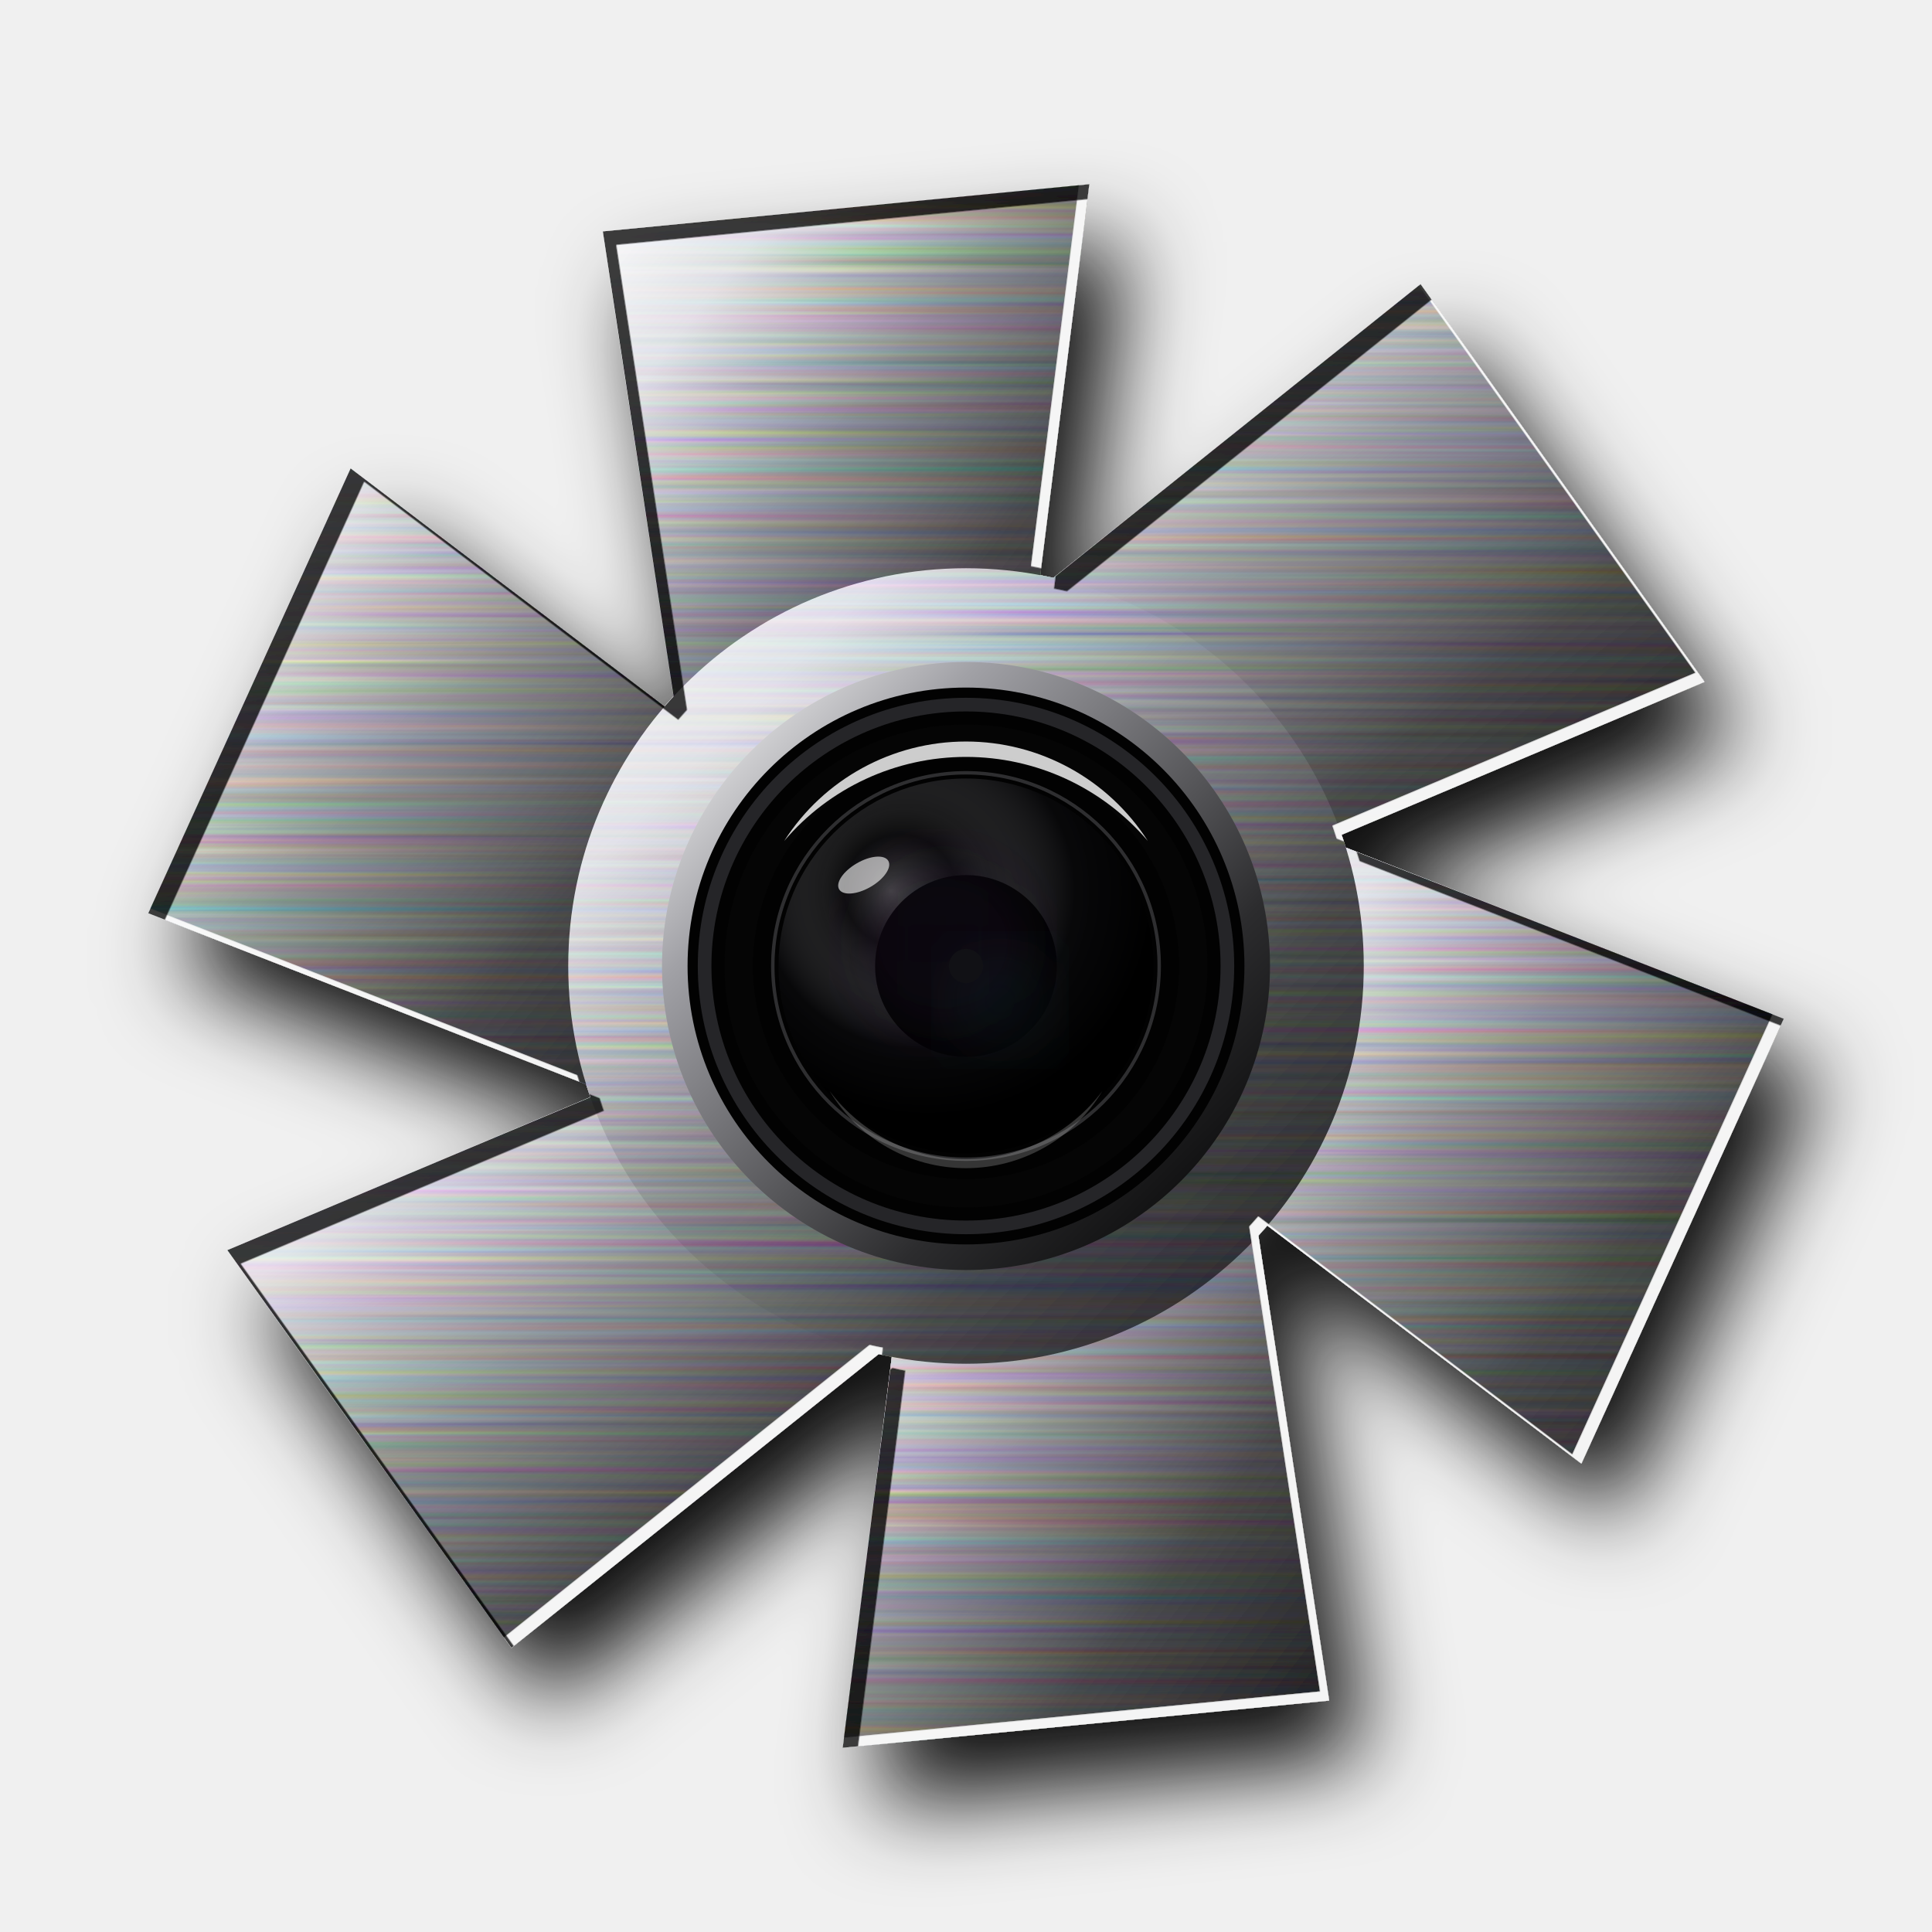
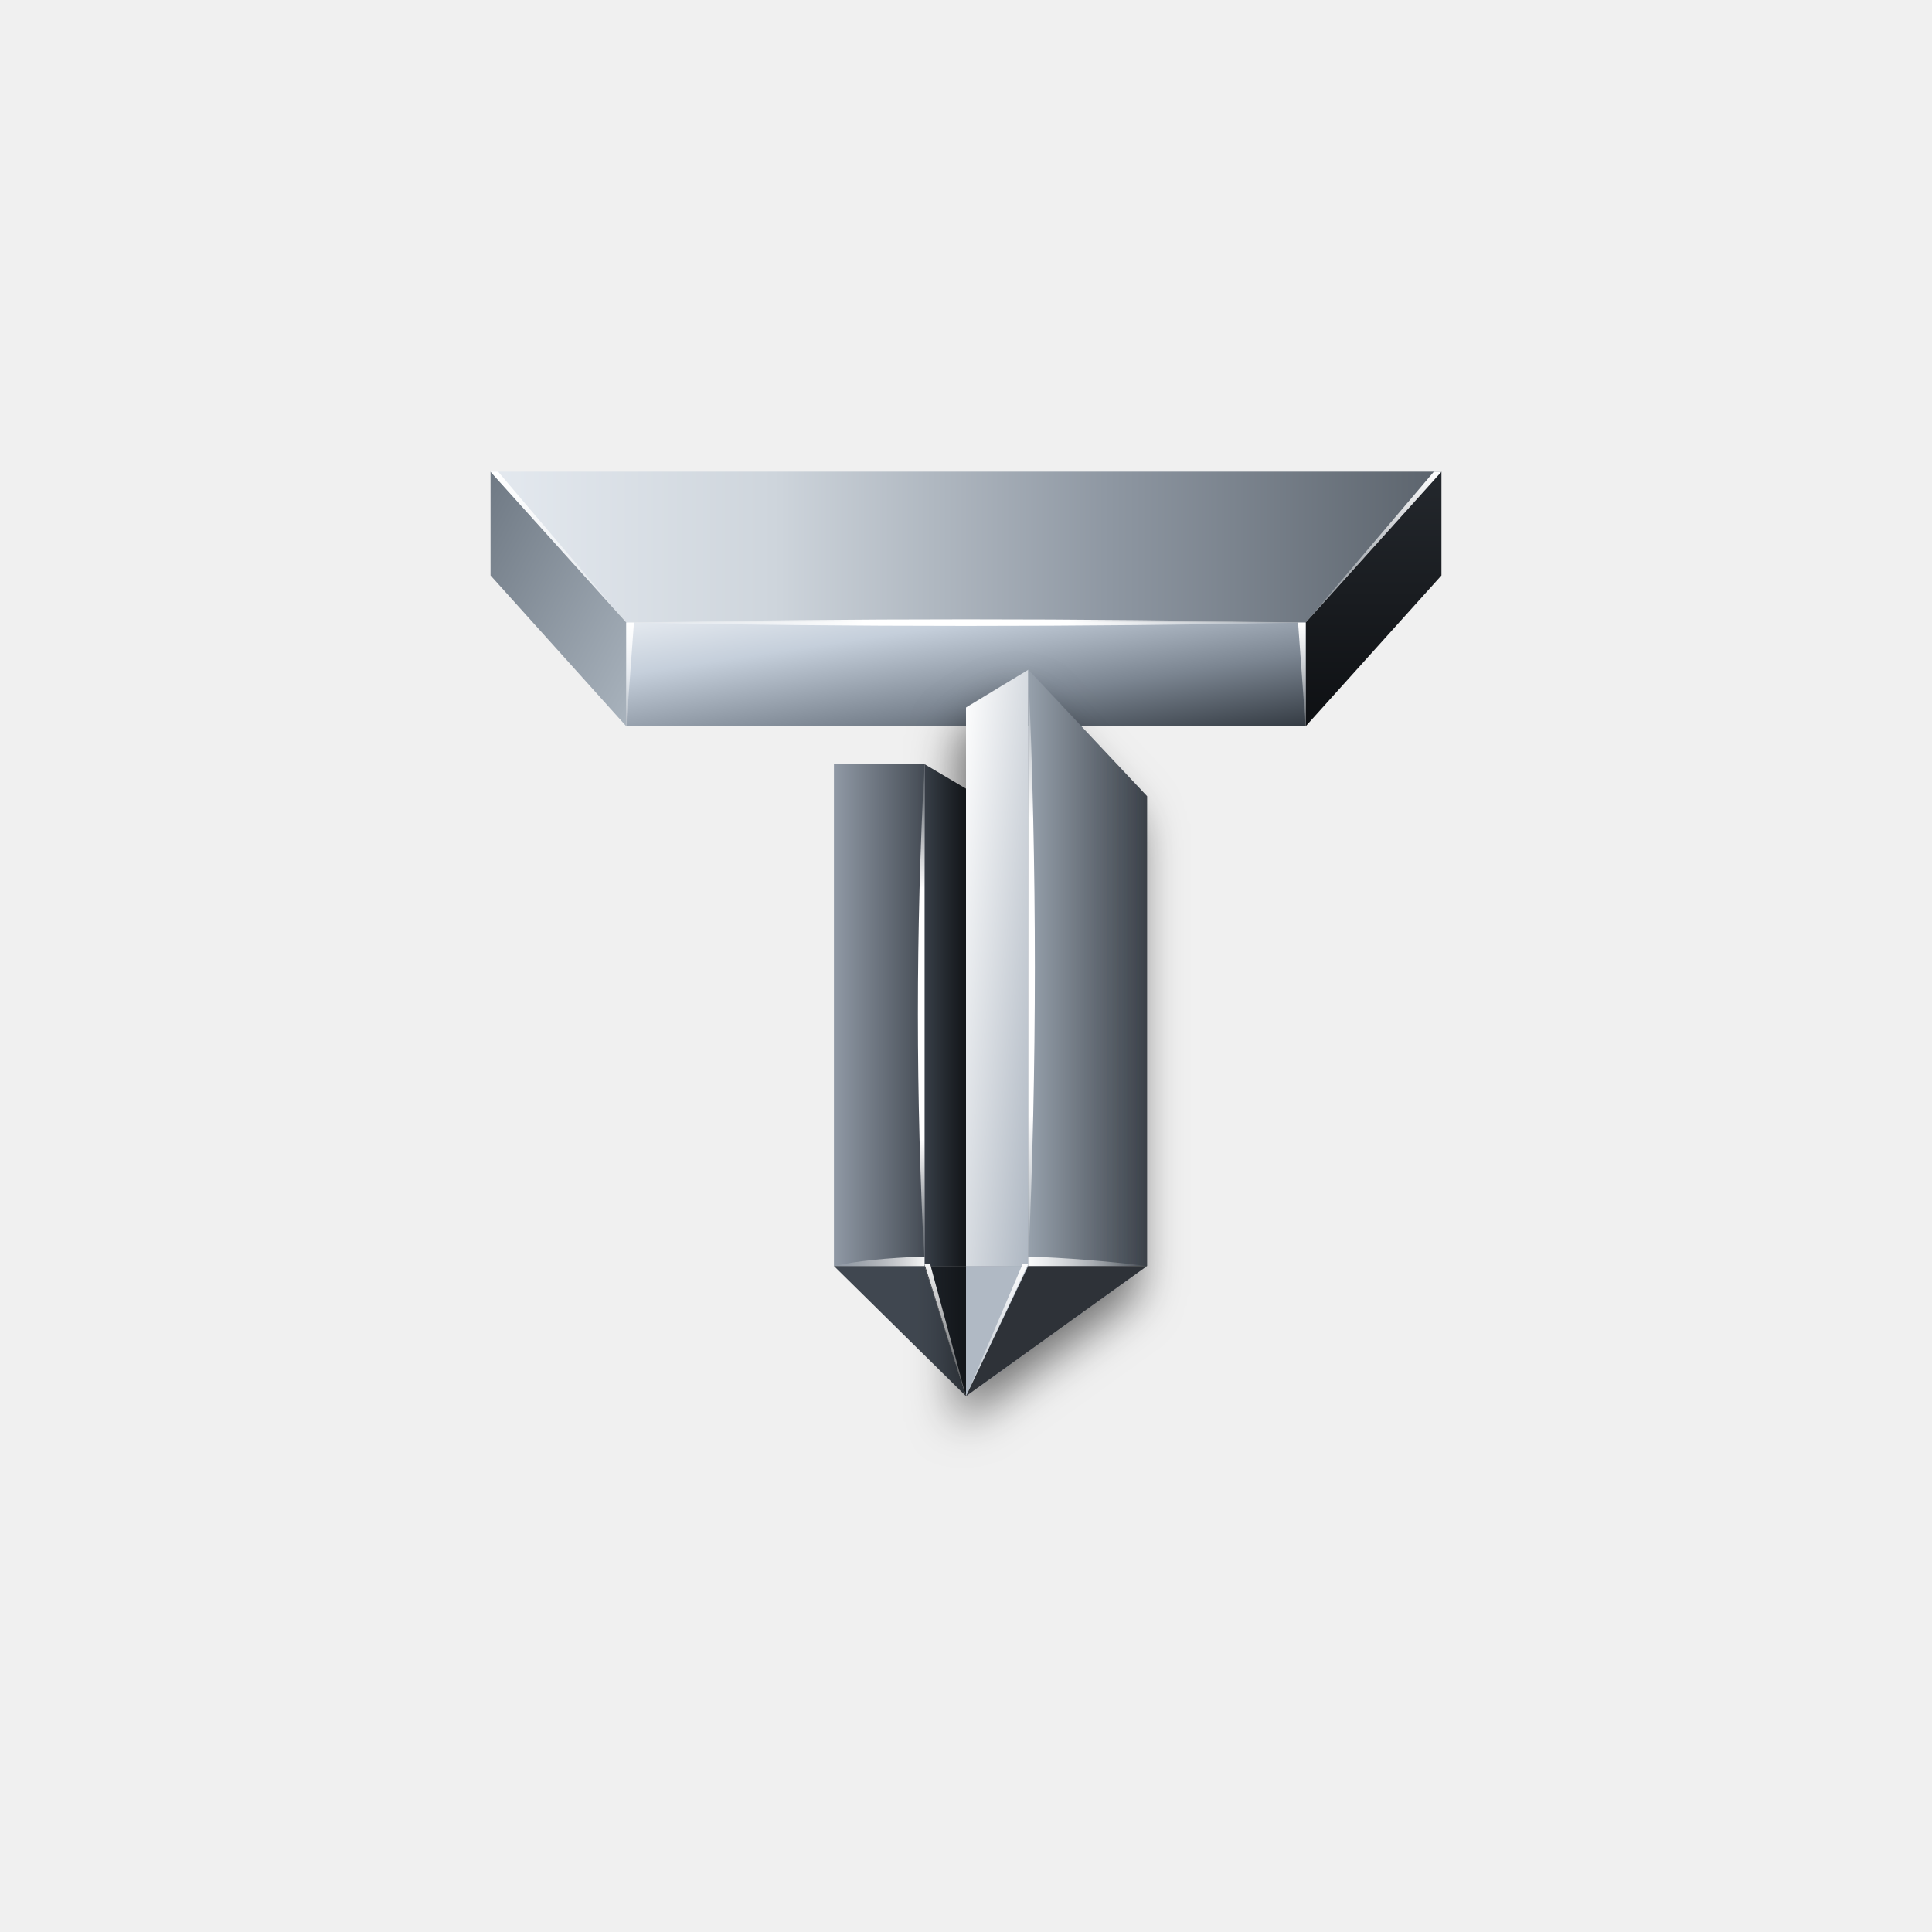
- <svg xmlns="http://www.w3.org/2000/svg" width="1000" height="1000" viewBox="15 15 170 170" fill="none">
+ <svg xmlns="http://www.w3.org/2000/svg" viewBox="0 0 1024 1024" preserveAspectRatio="xMidYMid meet">
  <defs>
-     <linearGradient id="titanium_base" x1="0%" y1="0%" x2="100%" y2="100%">
+     <linearGradient id="thead-top" x1="0%" y1="0%" x2="100%" y2="0%">
+       <stop offset="0%" stop-color="#E4E9EF" />
+       <stop offset="30%" stop-color="#CED5DC" />
+       <stop offset="65%" stop-color="#8E97A2" />
+       <stop offset="100%" stop-color="#5B636C" />
+     </linearGradient>
+     <linearGradient id="thead-front" x1="0%" y1="0%" x2="100%" y2="100%">
+       <stop offset="0%" stop-color="#E4E9EF" />
+       <stop offset="25%" stop-color="#C5CFDB" />
+       <stop offset="65%" stop-color="#7B8591" />
+       <stop offset="100%" stop-color="#343B43" />
+     </linearGradient>
+     <linearGradient id="thead-left" x1="100%" y1="100%" x2="0%" y2="0%">
+       <stop offset="0%" stop-color="#A9B3BD" />
+       <stop offset="100%" stop-color="#6F7984" />
+     </linearGradient>
+     <linearGradient id="thead-right" x1="0%" y1="0%" x2="0%" y2="100%">
+       <stop offset="0%" stop-color="#24282D" />
+       <stop offset="100%" stop-color="#0E1013" />
+     </linearGradient>
+     <linearGradient id="lstone-main" x1="0%" y1="0%" x2="100%" y2="0%">
+       <stop offset="0%" stop-color="#9099A5" />
+       <stop offset="100%" stop-color="#464D56" />
+     </linearGradient>
+     <linearGradient id="lstone-inner" x1="0%" y1="0%" x2="100%" y2="0%">
+       <stop offset="0%" stop-color="#3A414A" />
+       <stop offset="100%" stop-color="#1D2228" />
+     </linearGradient>
+     <linearGradient id="rstone-hero" x1="0%" y1="0%" x2="100%" y2="100%">
      <stop offset="0%" stop-color="#FFFFFF" />
-       <stop offset="20%" stop-color="#E1E1E6" />
-       <stop offset="45%" stop-color="#8E8E93" />
-       <stop offset="70%" stop-color="#48484A" />
-       <stop offset="90%" stop-color="#2C2C2E" />
-       <stop offset="100%" stop-color="#1A1A1E" />
+       <stop offset="100%" stop-color="#AEB7C2" />
    </linearGradient>
-     <filter id="hard_machined_metal" x="-20%" y="-20%" width="140%" height="140%">
-       <feComponentTransfer in="SourceGraphic" result="base" />
-       <feTurbulence type="fractalNoise" baseFrequency="0.015 1.5" numOctaves="3" result="noise" />
-       <feColorMatrix type="matrix" values="1 0 0 0 0  1 0 0 0 0  1 0 0 0 0  0 0 0 0.25" result="coloredNoise" />
-       <feComposite operator="in" in="coloredNoise" in2="base" result="grain" />
-       <feBlend mode="overlay" in="grain" in2="base" result="brushed" />
-       <feOffset dx="-0.8" dy="-0.8" in="SourceAlpha" result="offsetHighlight" />
-       <feComposite operator="out" in="SourceAlpha" in2="offsetHighlight" result="highlightMask" />
-       <feFlood flood-color="#FFFFFF" flood-opacity="0.9" result="highlightColor" />
-       <feComposite operator="in" in="highlightColor" in2="highlightMask" result="highlight" />
-       <feOffset dx="1.2" dy="1.2" in="SourceAlpha" result="offsetShadow" />
-       <feComposite operator="out" in="SourceAlpha" in2="offsetShadow" result="shadowMask" />
-       <feFlood flood-color="#050505" flood-opacity="0.95" result="shadowColor" />
-       <feComposite operator="in" in="shadowColor" in2="shadowMask" result="shadow" />
-       <feDropShadow dx="3" dy="5" stdDeviation="4" flood-color="#000000" flood-opacity="0.95" result="dropShadow" />
-       <feMerge>
-         <feMergeNode in="dropShadow" />
-         <feMergeNode in="brushed" />
-         <feMergeNode in="highlight" />
-         <feMergeNode in="shadow" />
-       </feMerge>
+     <linearGradient id="rstone-main" x1="0%" y1="0%" x2="100%" y2="0%">
+       <stop offset="0%" stop-color="#97A1AC" />
+       <stop offset="100%" stop-color="#3B4149" />
+     </linearGradient>
+     <linearGradient id="rstone-inner" x1="100%" y1="0%" x2="0%" y2="0%">
+       <stop offset="0%" stop-color="#21262D" />
+       <stop offset="100%" stop-color="#07080B" />
+     </linearGradient>
+     <linearGradient id="glare-horizontal-center" gradientUnits="userSpaceOnUse" x1="332" y1="0" x2="692" y2="0">
+       <stop offset="0%" stop-color="#FFFFFF" stop-opacity="0.0" />
+       <stop offset="35%" stop-color="#FFFFFF" stop-opacity="1.0" />
+       <stop offset="65%" stop-color="#FFFFFF" stop-opacity="1.0" />
+       <stop offset="100%" stop-color="#FFFFFF" stop-opacity="0.0" />
+     </linearGradient>
+     <linearGradient id="glare-vertical-fade-down" x1="0%" y1="0%" x2="0%" y2="100%">
+       <stop offset="0%" stop-color="#FFFFFF" stop-opacity="1.0" />
+       <stop offset="80%" stop-color="#FFFFFF" stop-opacity="0.3" />
+       <stop offset="100%" stop-color="#FFFFFF" stop-opacity="0.0" />
+     </linearGradient>
+     <linearGradient id="glare-vertical-center" x1="0%" y1="0%" x2="0%" y2="100%">
+       <stop offset="0%" stop-color="#FFFFFF" stop-opacity="0.0" />
+       <stop offset="25%" stop-color="#FFFFFF" stop-opacity="1.0" />
+       <stop offset="75%" stop-color="#FFFFFF" stop-opacity="1.0" />
+       <stop offset="100%" stop-color="#FFFFFF" stop-opacity="0.0" />
+     </linearGradient>
+     <linearGradient id="glare-chamfer-fade" x1="0%" y1="0%" x2="0%" y2="100%">
+       <stop offset="0%" stop-color="#FFFFFF" stop-opacity="0.95" />
+       <stop offset="100%" stop-color="#FFFFFF" stop-opacity="0.2" />
+     </linearGradient>
+     <linearGradient id="glare-horizontal-outward" gradientUnits="userSpaceOnUse" x1="490" y1="0" x2="442" y2="0">
+       <stop offset="0%" stop-color="#FFFFFF" stop-opacity="0.95" />
+       <stop offset="100%" stop-color="#FFFFFF" stop-opacity="0.0" />
+     </linearGradient>
+     <linearGradient id="glare-horizontal-outward-right" gradientUnits="userSpaceOnUse" x1="545" y1="0" x2="608" y2="0">
+       <stop offset="0%" stop-color="#FFFFFF" stop-opacity="0.95" />
+       <stop offset="100%" stop-color="#FFFFFF" stop-opacity="0.0" />
+     </linearGradient>
+     <filter id="overlap-shadow" x="-50%" y="-50%" width="200%" height="200%">
+       <feDropShadow dx="-5" dy="15" stdDeviation="12" flood-color="#000000" flood-opacity="0.55" />
    </filter>
-     <radialGradient id="glass_convex" cx="40%" cy="30%" r="60%" fx="30%" fy="30%">
-       <stop offset="0%" stop-color="#FFFFFF" stop-opacity="0.25" />
-       <stop offset="25%" stop-color="#8E8E93" stop-opacity="0.08" />
-       <stop offset="70%" stop-color="#0A0A0C" stop-opacity="0.7" />
-       <stop offset="100%" stop-color="#000000" stop-opacity="0.98" />
-     </radialGradient>
-     <filter id="optical_glow" x="-50%" y="-50%" width="200%" height="200%">
-       <feGaussianBlur stdDeviation="3" />
-     </filter>
-     <linearGradient id="lens_collar" x1="0%" y1="0%" x2="100%" y2="100%">
-       <stop offset="0%" stop-color="#FFFFFF" />
-       <stop offset="25%" stop-color="#A1A1A6" />
-       <stop offset="70%" stop-color="#2C2C2E" />
-       <stop offset="100%" stop-color="#000000" />
-     </linearGradient>
  </defs>
-   <g filter="url(#hard_machined_metal)">
-     <path d="M68.04 35.36L110.85 31.21L105.71 72.12L75.75 86.00Z" fill="url(#titanium_base)" />
-     <path d="M140.00 40.00L165.00 75.00L127.00 91.00L100.00 72.00Z" fill="url(#titanium_base)" />
-     <path d="M171.96 104.64L154.15 143.79L121.29 118.88L124.25 86.00Z" fill="url(#titanium_base)" />
-     <path d="M131.96 164.64L89.15 168.79L94.29 127.88L124.25 114.00Z" fill="url(#titanium_base)" />
-     <path d="M60.00 160.00L35.00 125.00L73.00 109.00L100.00 128.00Z" fill="url(#titanium_base)" />
-     <path d="M28.04 95.36L45.85 56.21L78.71 81.12L75.75 114.00Z" fill="url(#titanium_base)" />
-     <path d="M100 65C119.33 65 135 80.67 135 100C135 119.33 119.33 135 100 135C80.67 135 65 119.33 65 100C65 80.67 80.67 65 100 65ZM100 75C86.193 75 75 86.193 75 100C75 113.807 86.193 125 100 125C113.807 125 125 113.807 125 100C125 86.193 113.807 75 100 75Z" fill="url(#titanium_base)" fill-rule="evenodd" />
-   </g>
-   <g>
-     <circle cx="100" cy="100" r="25.5" fill="none" stroke="url(#lens_collar)" stroke-width="2.5" />
-     <circle cx="100" cy="100" r="24.5" fill="#020202" />
-     <circle cx="100" cy="100" r="23" fill="none" stroke="#252528" stroke-width="1.2" />
-     <circle cx="100" cy="100" r="20" fill="none" stroke="#050505" stroke-width="2.5" />
-     <circle cx="100" cy="100" r="17" fill="none" stroke="#3A3A3C" stroke-width="0.3" opacity="0.8" />
-     <circle cx="100" cy="100" r="16.5" fill="url(#glass_convex)" />
-     <g>
-       <circle cx="100" cy="100" r="8" fill="#010101" />
-       <circle cx="98" cy="98" r="5" fill="none" stroke="#4A2E65" stroke-width="1.5" opacity="0.6" filter="url(#optical_glow)" />
-       <circle cx="103" cy="103" r="3" fill="none" stroke="#2E5A65" stroke-width="1" opacity="0.5" filter="url(#optical_glow)" />
-       <circle cx="100" cy="100" r="1.5" fill="#111115" />
+   <g transform="translate(0, -10)">
+     <polygon points="442,415 490,415 490,681 442,681" fill="url(#lstone-main)" />
+     <polygon points="490,415 512,428 512,681 490,681" fill="url(#lstone-inner)" />
+     <polygon points="442,681 490,681 512,750" fill="#404750" />
+     <polygon points="490,681 512,681 512,750" fill="#1D2228" />
+     <polygon points="260,260 764,260 692,340 332,340" fill="url(#thead-top)" />
+     <polygon points="260,260 332,340 332,395 260,315" fill="url(#thead-left)" />
+     <polygon points="764,260 692,340 692,395 764,315" fill="url(#thead-right)" />
+     <polygon points="332,340 692,340 692,395 332,395" fill="url(#thead-front)" />
+     <g filter="url(#overlap-shadow)">
+       <polygon points="512,385 545,365 545,681 512,681" fill="url(#rstone-hero)" />
+       <polygon points="545,365 608,432 608,681 545,681" fill="url(#rstone-main)" />
+       <polygon points="512,681 545,681 512,750" fill="#B0B9C4" />
+       <polygon points="545,681 608,681 512,750" fill="#2E3339" />
    </g>
-     <path d="M 84 89 A 19 19 0 0 1 116 89 A 21 21 0 0 0 84 89 Z" fill="#FFFFFF" opacity="0.8" />
-     <ellipse cx="91" cy="92" rx="2.5" ry="1.2" fill="#FFFFFF" opacity="0.6" transform="rotate(-30 91 92)" />
-     <path d="M 88 111 A 15 15 0 0 0 112 111 A 14 14 0 0 1 88 111 Z" fill="#FFFFFF" opacity="0.2" />
+     <path d="M 332,340 Q 512,336.5 692,340 Q 512,343.5 332,340 Z" fill="url(#glare-horizontal-center)" />
+     <path d="M 260,260 L 264,260 Q 298,300 332,340 Z" fill="url(#glare-vertical-fade-down)" />
+     <path d="M 764,260 L 760,260 Q 726,300 692,340 Z" fill="url(#glare-vertical-fade-down)" />
+     <path d="M 332,340 L 336,340 L 332,395 Z" fill="url(#glare-vertical-fade-down)" />
+     <path d="M 692,340 L 688,340 L 692,395 Z" fill="url(#glare-vertical-fade-down)" />
+     <path d="M 490,415 Q 483,547.5 490,680 Z" fill="url(#glare-vertical-center)" />
+     <path d="M 490,681 L 490,676 Q 460,677 442,681 Z" fill="url(#glare-horizontal-outward)" />
+     <path d="M 490,680 L 493,680 L 512,750 Z" fill="url(#glare-chamfer-fade)" />
+     <path d="M 545,365 Q 552,522.5 545,680 Z" fill="url(#glare-vertical-center)" />
+     <path d="M 545,681 L 545,676 Q 575,677 608,681 Z" fill="url(#glare-horizontal-outward-right)" />
+     <path d="M 545,680 L 542,680 L 512,750 Z" fill="url(#glare-chamfer-fade)" />
  </g>
</svg>
